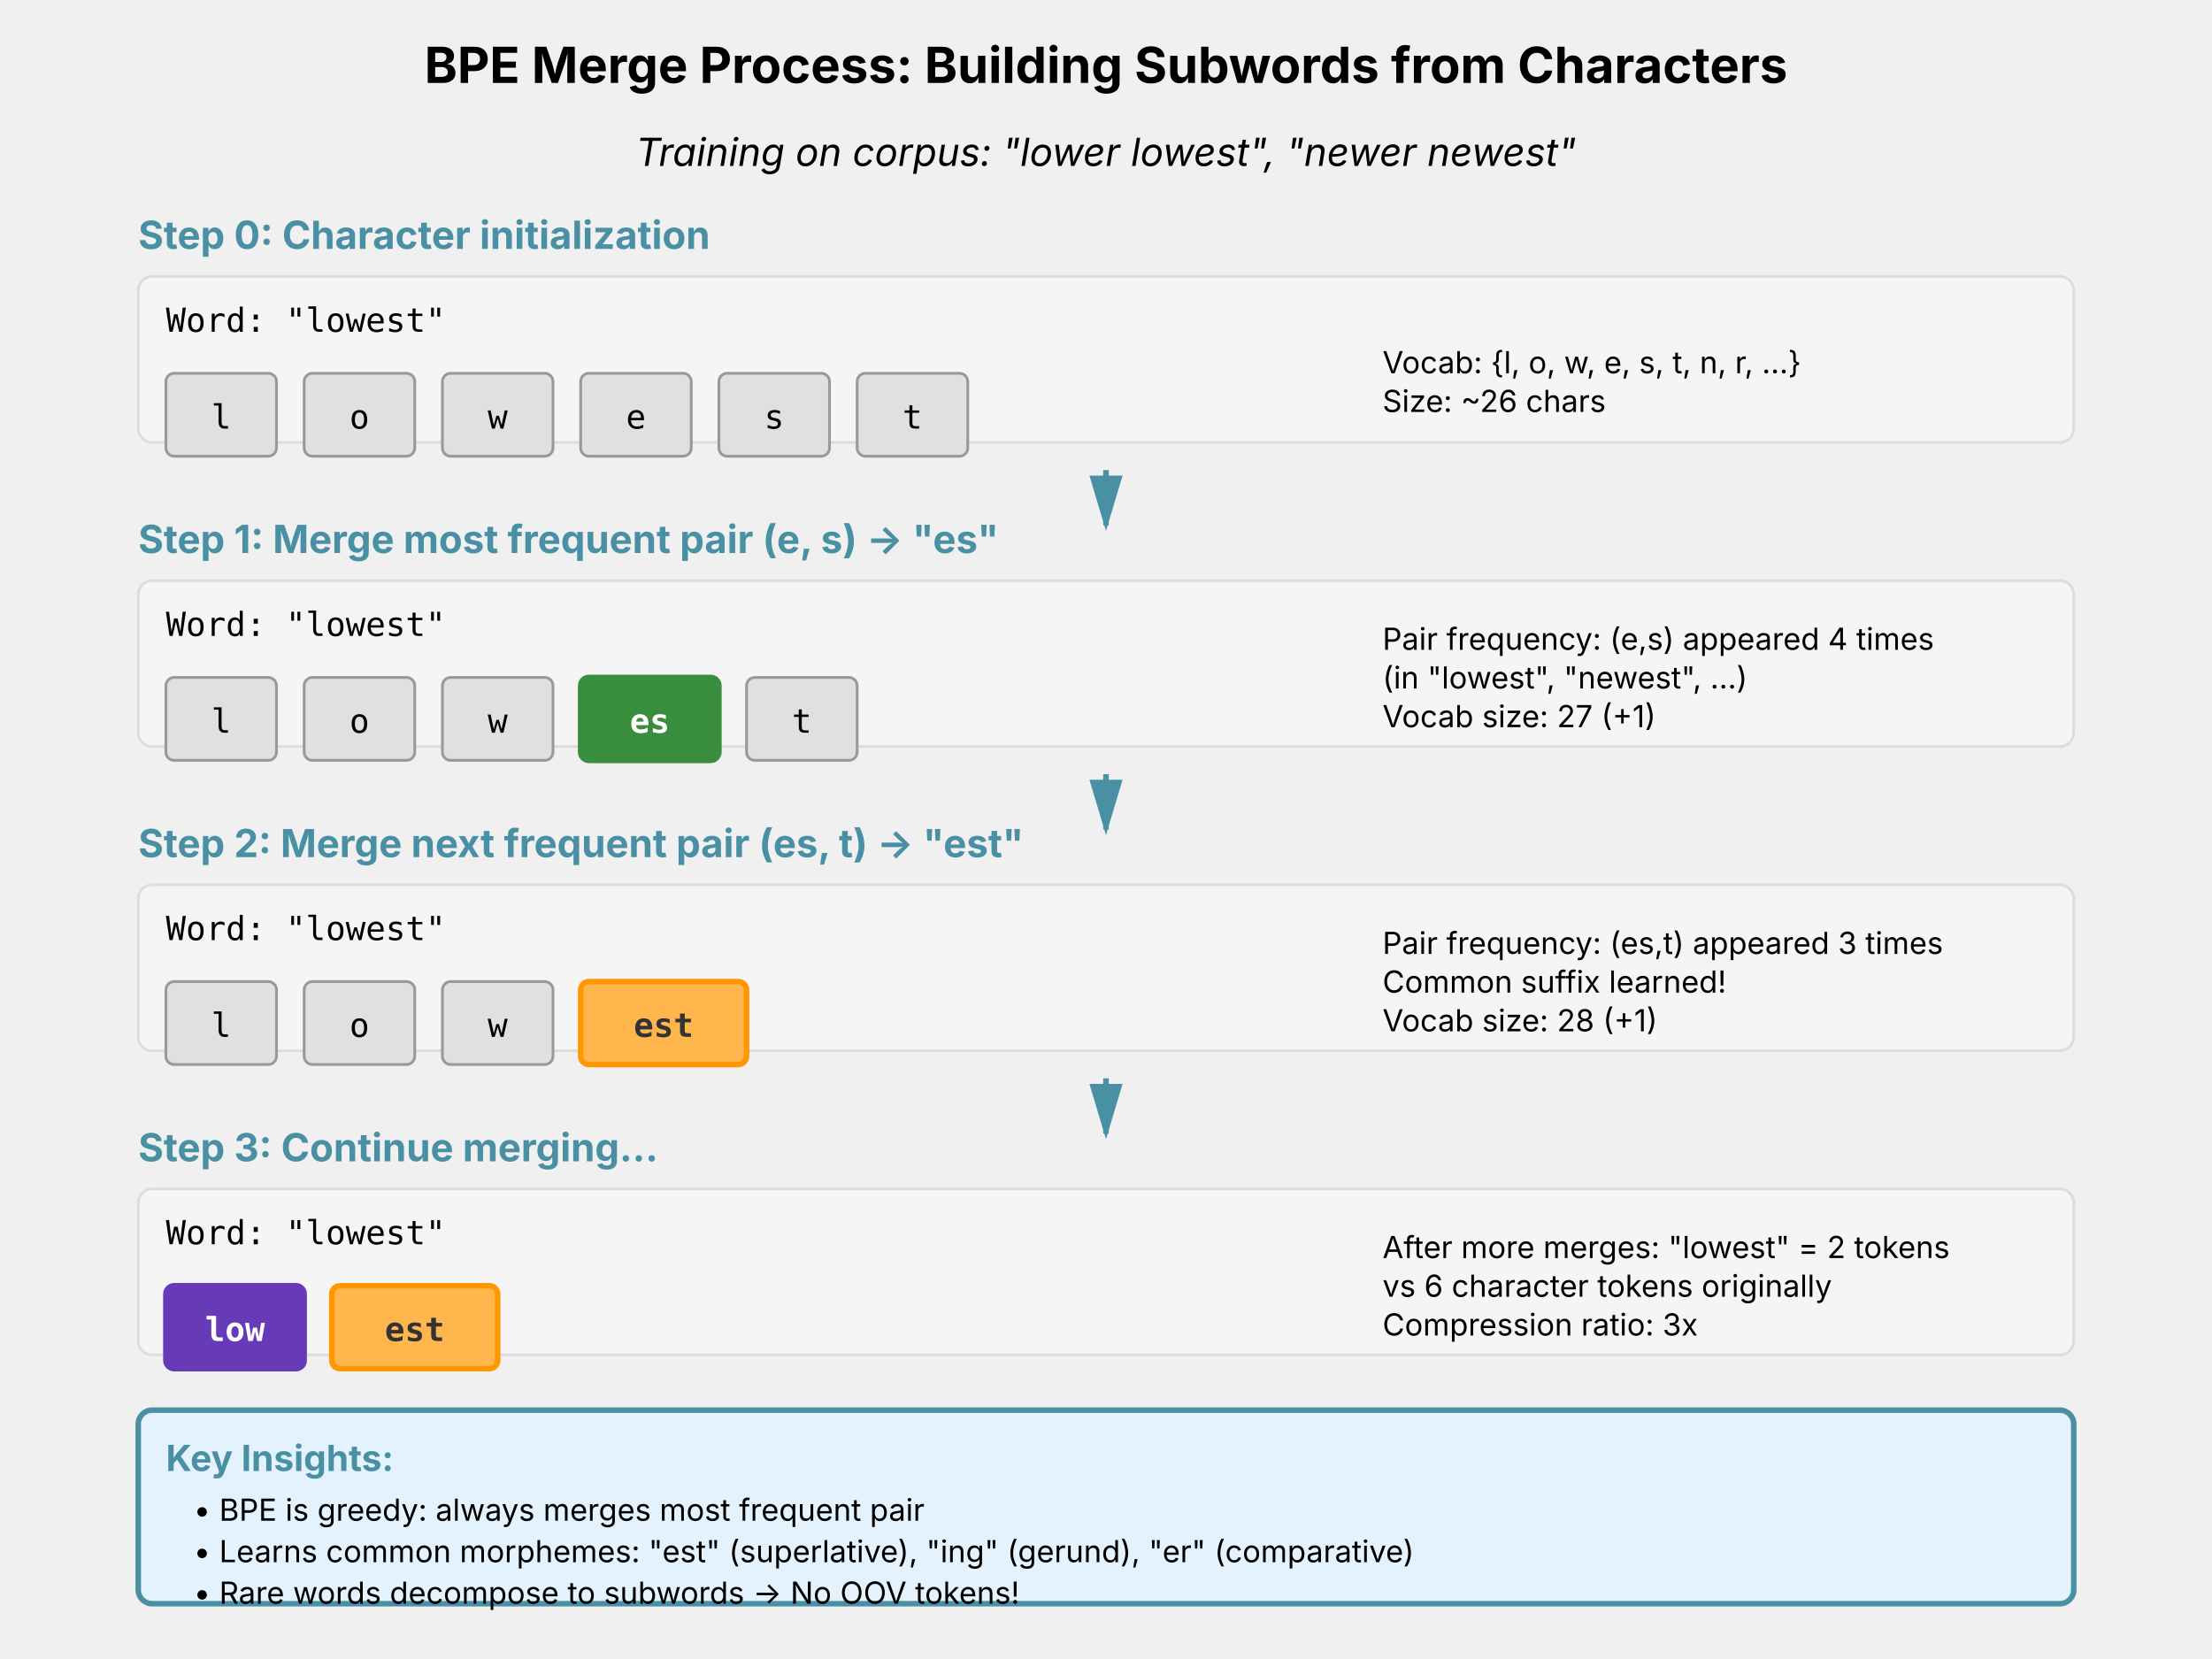
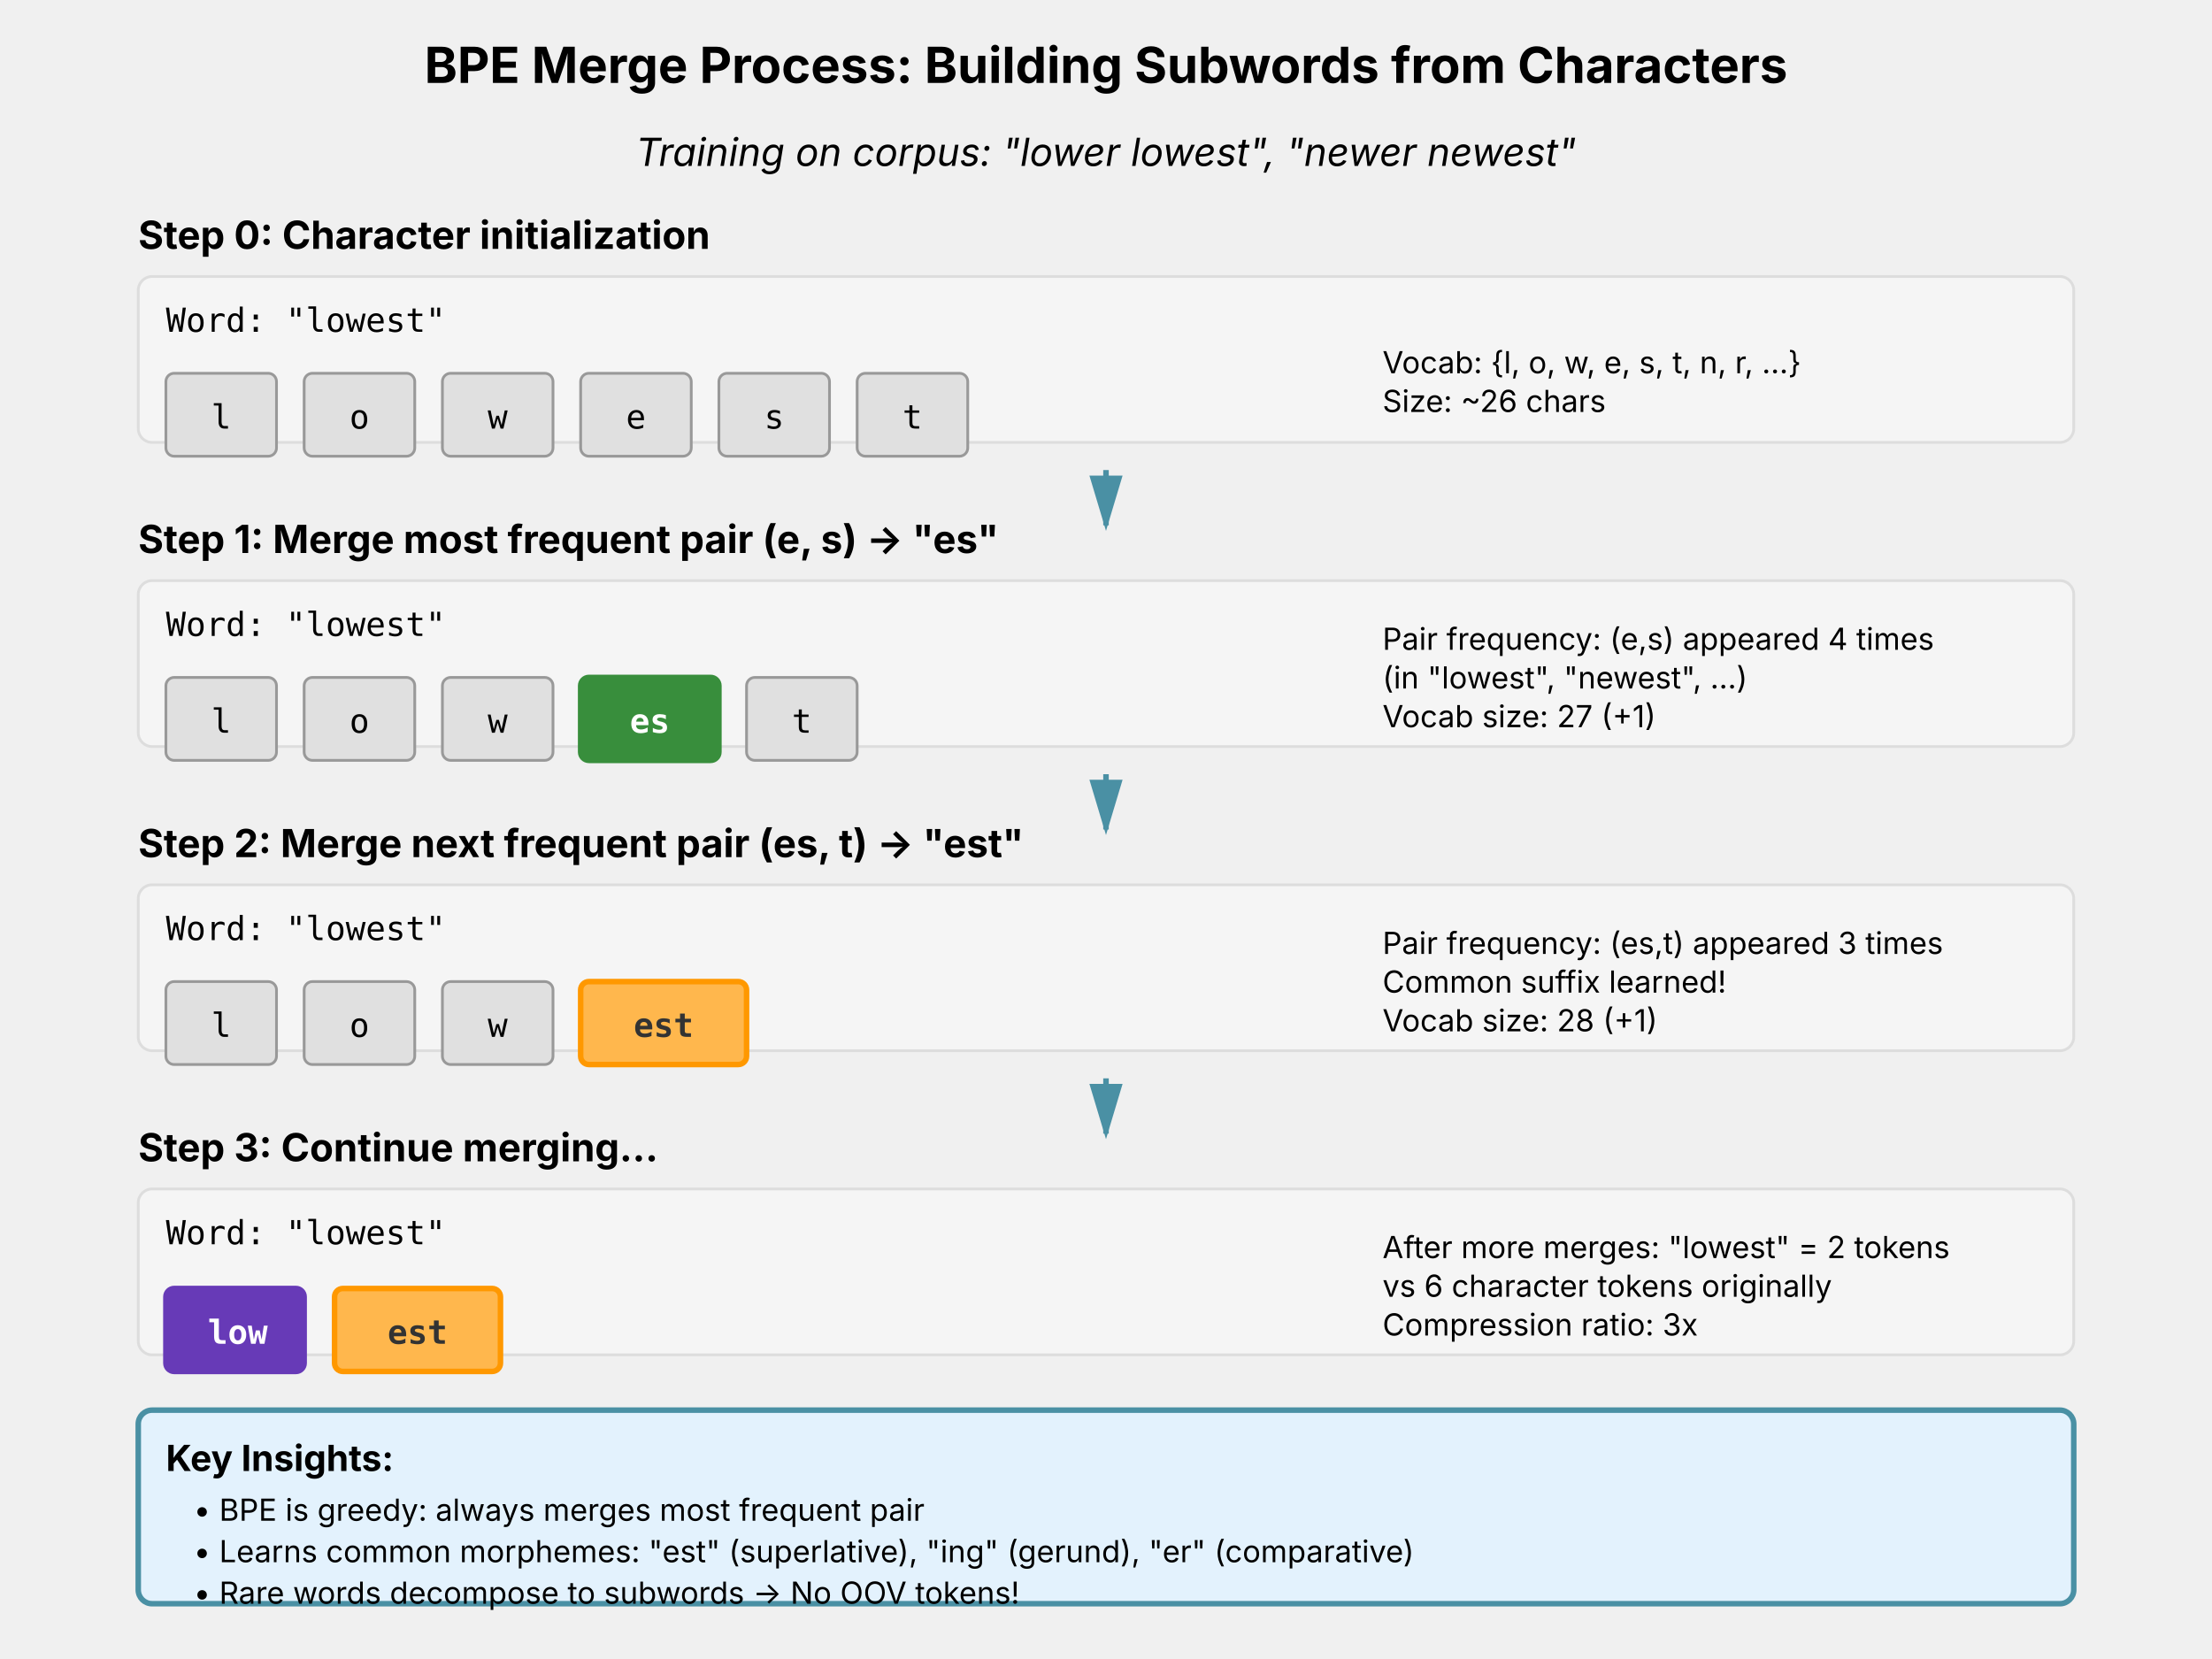
<svg xmlns="http://www.w3.org/2000/svg" viewBox="0 0 800 600">
  <style>
    /* Light mode (default) */
    text { fill: #000000; }
    .axis-text { fill: #000000; }
    .label-text { fill: #666666; }
    line[stroke="#333"] { stroke: #333333; }

    .bg-main { fill: #f5f5f5; }
    .bg-box { fill: #E0E0E0; }
    .bg-info { fill: #E3F2FD; }

    /* Dark mode */
    @media (prefers-color-scheme: dark) {
      text { fill: #ffffff; }
      .axis-text { fill: #ffffff; }
      .label-text { fill: #cccccc; }
      line[stroke="#333"] { stroke: #cccccc; }

      .bg-main { fill: #2d2d2d; }
      .bg-box { fill: #3d3d3d; }
      .bg-info { fill: #1e3a4a; }

      /* Keep white text white in dark mode (for colored backgrounds) */
      text[fill="#fff"],
      text[fill="#ffffff"],
      text[fill="white"] {
        fill: #ffffff;
      }

      /* Keep colored text readable in dark mode */
      text[fill="#E57373"] { fill: #ef5350; }
      text[fill="#81C784"] { fill: #66bb6a; }
      text[fill="#FFB74D"] { fill: #ffa726; }
      text[fill="#4A90A4"] { fill: #4fc3f7; }

      /* Keep dark text dark on light-colored backgrounds */
      text[style*="fill: #333"] { fill: #333333; }

      /* Darken colored backgrounds for dark mode */
      rect[fill="#388E3C"] { fill: #2e7d32; }
      rect[fill="#FFB74D"] { fill: #8b5e28; }
      rect[fill="#673AB7"] { fill: #4527a0; }
    }
  </style>
  <text x="400" y="30" text-anchor="middle" font-size="18" font-weight="bold" font-family="system-ui, -apple-system, sans-serif" fill="#333">
    BPE Merge Process: Building Subwords from Characters
  </text>
  <text x="400" y="60" text-anchor="middle" font-size="14" font-style="italic" font-family="system-ui, -apple-system, sans-serif" fill="#666">
    Training on corpus: "lower lowest", "newer newest"
  </text>
  <g transform="translate(50, 90)">
-     <text x="0" y="0" font-size="14" font-weight="bold" font-family="system-ui, -apple-system, sans-serif" fill="#4A90A4" style="fill: #4A90A4 !important;">Step 0: Character initialization</text>
+     <text x="0" y="0" font-size="14" font-weight="bold" font-family="system-ui, -apple-system, sans-serif" fill="#000" style="fill: #000 !important;">Step 0: Character initialization</text>
    <rect x="0" y="10" width="700" height="60" class="bg-main" stroke="#ddd" stroke-width="1" rx="5" />
    <text x="10" y="30" font-size="12" font-family="monospace" fill="#333">Word: "lowest"</text>
    <g transform="translate(10, 45)">
      <rect x="0" y="0" width="40" height="30" class="bg-box" stroke="#999" stroke-width="1" rx="3" />
      <text x="20" y="20" text-anchor="middle" font-size="12" font-family="monospace" fill="#333">l</text>
      <rect x="50" y="0" width="40" height="30" class="bg-box" stroke="#999" stroke-width="1" rx="3" />
      <text x="70" y="20" text-anchor="middle" font-size="12" font-family="monospace" fill="#333">o</text>
      <rect x="100" y="0" width="40" height="30" class="bg-box" stroke="#999" stroke-width="1" rx="3" />
      <text x="120" y="20" text-anchor="middle" font-size="12" font-family="monospace" fill="#333">w</text>
      <rect x="150" y="0" width="40" height="30" class="bg-box" stroke="#999" stroke-width="1" rx="3" />
      <text x="170" y="20" text-anchor="middle" font-size="12" font-family="monospace" fill="#333">e</text>
      <rect x="200" y="0" width="40" height="30" class="bg-box" stroke="#999" stroke-width="1" rx="3" />
      <text x="220" y="20" text-anchor="middle" font-size="12" font-family="monospace" fill="#333">s</text>
      <rect x="250" y="0" width="40" height="30" class="bg-box" stroke="#999" stroke-width="1" rx="3" />
      <text x="270" y="20" text-anchor="middle" font-size="12" font-family="monospace" fill="#333">t</text>
    </g>
    <text x="450" y="45" font-size="11" font-family="system-ui, -apple-system, sans-serif" fill="#666">
      <tspan x="450" dy="0">Vocab: {l, o, w, e, s, t, n, r, ...}</tspan>
      <tspan x="450" dy="14">Size: ~26 chars</tspan>
    </text>
  </g>
  <path d="M 400 170 L 400 190" stroke="#4A90A4" stroke-width="2" marker-end="url(#arrowhead)" />
  <g transform="translate(50, 200)">
-     <text x="0" y="0" font-size="14" font-weight="bold" font-family="system-ui, -apple-system, sans-serif" fill="#4A90A4" style="fill: #4A90A4 !important;">Step 1: Merge most frequent pair (e, s) → "es"</text>
+     <text x="0" y="0" font-size="14" font-weight="bold" font-family="system-ui, -apple-system, sans-serif" fill="#000" style="fill: #000 !important;">Step 1: Merge most frequent pair (e, s) → "es"</text>
    <rect x="0" y="10" width="700" height="60" class="bg-main" stroke="#ddd" stroke-width="1" rx="5" />
    <text x="10" y="30" font-size="12" font-family="monospace" fill="#333">Word: "lowest"</text>
    <g transform="translate(10, 45)">
      <rect x="0" y="0" width="40" height="30" class="bg-box" stroke="#999" stroke-width="1" rx="3" />
      <text x="20" y="20" text-anchor="middle" font-size="12" font-family="monospace" fill="#333">l</text>
      <rect x="50" y="0" width="40" height="30" class="bg-box" stroke="#999" stroke-width="1" rx="3" />
      <text x="70" y="20" text-anchor="middle" font-size="12" font-family="monospace" fill="#333">o</text>
      <rect x="100" y="0" width="40" height="30" class="bg-box" stroke="#999" stroke-width="1" rx="3" />
      <text x="120" y="20" text-anchor="middle" font-size="12" font-family="monospace" fill="#333">w</text>
      <rect x="150" y="0" width="50" height="30" fill="#388E3C" stroke="#388E3C" stroke-width="2" rx="3" />
      <text x="175" y="20" text-anchor="middle" font-size="12" font-family="monospace" fill="#fff" font-weight="bold" style="fill: #fff !important;">es</text>
      <rect x="210" y="0" width="40" height="30" class="bg-box" stroke="#999" stroke-width="1" rx="3" />
      <text x="230" y="20" text-anchor="middle" font-size="12" font-family="monospace" fill="#333">t</text>
    </g>
    <text x="450" y="35" font-size="11" font-family="system-ui, -apple-system, sans-serif" fill="#666">
      <tspan x="450" dy="0">Pair frequency: (e,s) appeared 4 times</tspan>
      <tspan x="450" dy="14">(in "lowest", "newest", ...)</tspan>
      <tspan x="450" dy="14">Vocab size: 27 (+1)</tspan>
    </text>
  </g>
  <path d="M 400 280 L 400 300" stroke="#4A90A4" stroke-width="2" marker-end="url(#arrowhead)" />
  <g transform="translate(50, 310)">
-     <text x="0" y="0" font-size="14" font-weight="bold" font-family="system-ui, -apple-system, sans-serif" fill="#4A90A4" style="fill: #4A90A4 !important;">Step 2: Merge next frequent pair (es, t) → "est"</text>
+     <text x="0" y="0" font-size="14" font-weight="bold" font-family="system-ui, -apple-system, sans-serif" fill="#000" style="fill: #000 !important;">Step 2: Merge next frequent pair (es, t) → "est"</text>
    <rect x="0" y="10" width="700" height="60" class="bg-main" stroke="#ddd" stroke-width="1" rx="5" />
    <text x="10" y="30" font-size="12" font-family="monospace" fill="#333">Word: "lowest"</text>
    <g transform="translate(10, 45)">
      <rect x="0" y="0" width="40" height="30" class="bg-box" stroke="#999" stroke-width="1" rx="3" />
      <text x="20" y="20" text-anchor="middle" font-size="12" font-family="monospace" fill="#333">l</text>
      <rect x="50" y="0" width="40" height="30" class="bg-box" stroke="#999" stroke-width="1" rx="3" />
      <text x="70" y="20" text-anchor="middle" font-size="12" font-family="monospace" fill="#333">o</text>
      <rect x="100" y="0" width="40" height="30" class="bg-box" stroke="#999" stroke-width="1" rx="3" />
      <text x="120" y="20" text-anchor="middle" font-size="12" font-family="monospace" fill="#333">w</text>
      <rect x="150" y="0" width="60" height="30" fill="#FFB74D" stroke="#FF9800" stroke-width="2" rx="3" />
      <text x="180" y="20" text-anchor="middle" font-size="12" font-family="monospace" fill="#333" font-weight="bold" style="fill: #333 !important;">est</text>
    </g>
    <text x="450" y="35" font-size="11" font-family="system-ui, -apple-system, sans-serif" fill="#666">
      <tspan x="450" dy="0">Pair frequency: (es,t) appeared 3 times</tspan>
      <tspan x="450" dy="14">Common suffix learned!</tspan>
      <tspan x="450" dy="14">Vocab size: 28 (+1)</tspan>
    </text>
  </g>
  <path d="M 400 390 L 400 410" stroke="#4A90A4" stroke-width="2" marker-end="url(#arrowhead)" />
  <g transform="translate(50, 420)">
-     <text x="0" y="0" font-size="14" font-weight="bold" font-family="system-ui, -apple-system, sans-serif" fill="#4A90A4" style="fill: #4A90A4 !important;">Step 3: Continue merging...</text>
+     <text x="0" y="0" font-size="14" font-weight="bold" font-family="system-ui, -apple-system, sans-serif" fill="#000" style="fill: #000 !important;">Step 3: Continue merging...</text>
    <rect x="0" y="10" width="700" height="60" class="bg-main" stroke="#ddd" stroke-width="1" rx="5" />
    <text x="10" y="30" font-size="12" font-family="monospace" fill="#333">Word: "lowest"</text>
-     <g transform="translate(10, 45)">
-       <rect x="0" y="0" width="50" height="30" fill="#673AB7" stroke="#673AB7" stroke-width="2" rx="3" />
-       <text x="25" y="20" text-anchor="middle" font-size="12" font-family="monospace" fill="#fff" font-weight="bold" style="fill: #fff !important;">low</text>
-       <rect x="60" y="0" width="60" height="30" fill="#FFB74D" stroke="#FF9800" stroke-width="2" rx="3" />
-       <text x="90" y="20" text-anchor="middle" font-size="12" font-family="monospace" fill="#333" font-weight="bold" style="fill: #333 !important;">est</text>
+     <g transform="translate(-490, 44)">
+       <rect x="500" y="2" width="50" height="30" fill="#673AB7" stroke="#673AB7" stroke-width="2" rx="3" />
+       <text x="526" y="22" text-anchor="middle" font-size="12" font-family="monospace" fill="#fff" font-weight="bold" style="fill: #fff !important;">low</text>
+       <rect x="561" y="2" width="60" height="30" fill="#FFB74D" stroke="#FF9800" stroke-width="2" rx="3" />
+       <text x="591" y="22" text-anchor="middle" font-size="12" font-family="monospace" fill="#333" font-weight="bold" style="fill: #333 !important;">est</text>
    </g>
    <text x="450" y="35" font-size="11" font-family="system-ui, -apple-system, sans-serif" fill="#666">
      <tspan x="450" dy="0">After more merges: "lowest" = 2 tokens</tspan>
      <tspan x="450" dy="14">vs 6 character tokens originally</tspan>
      <tspan x="450" dy="14">Compression ratio: 3x</tspan>
    </text>
  </g>
  <g transform="translate(50, 510)">
    <rect x="0" y="0" width="700" height="70" class="bg-info" stroke="#4A90A4" stroke-width="2" rx="5" />
-     <text x="10" y="22" font-size="13" font-weight="bold" font-family="system-ui, -apple-system, sans-serif" fill="#4A90A4" style="fill: #4A90A4 !important;">Key Insights:</text>
+     <text x="10" y="22" font-size="13" font-weight="bold" font-family="system-ui, -apple-system, sans-serif" fill="#000" style="fill: #000 !important;">Key Insights:</text>
    <text x="20" y="40" font-size="11" font-family="system-ui, -apple-system, sans-serif" fill="#333">
      <tspan x="20" dy="0">• BPE is greedy: always merges most frequent pair</tspan>
      <tspan x="20" dy="15">• Learns common morphemes: "est" (superlative), "ing" (gerund), "er" (comparative)</tspan>
      <tspan x="20" dy="15">• Rare words decompose to subwords → No OOV tokens!</tspan>
    </text>
  </g>
  <defs>
    <marker id="arrowhead" markerWidth="10" markerHeight="10" refX="9" refY="3" orient="auto">
      <polygon points="0 0, 10 3, 0 6" fill="#4A90A4" />
    </marker>
  </defs>
</svg>
